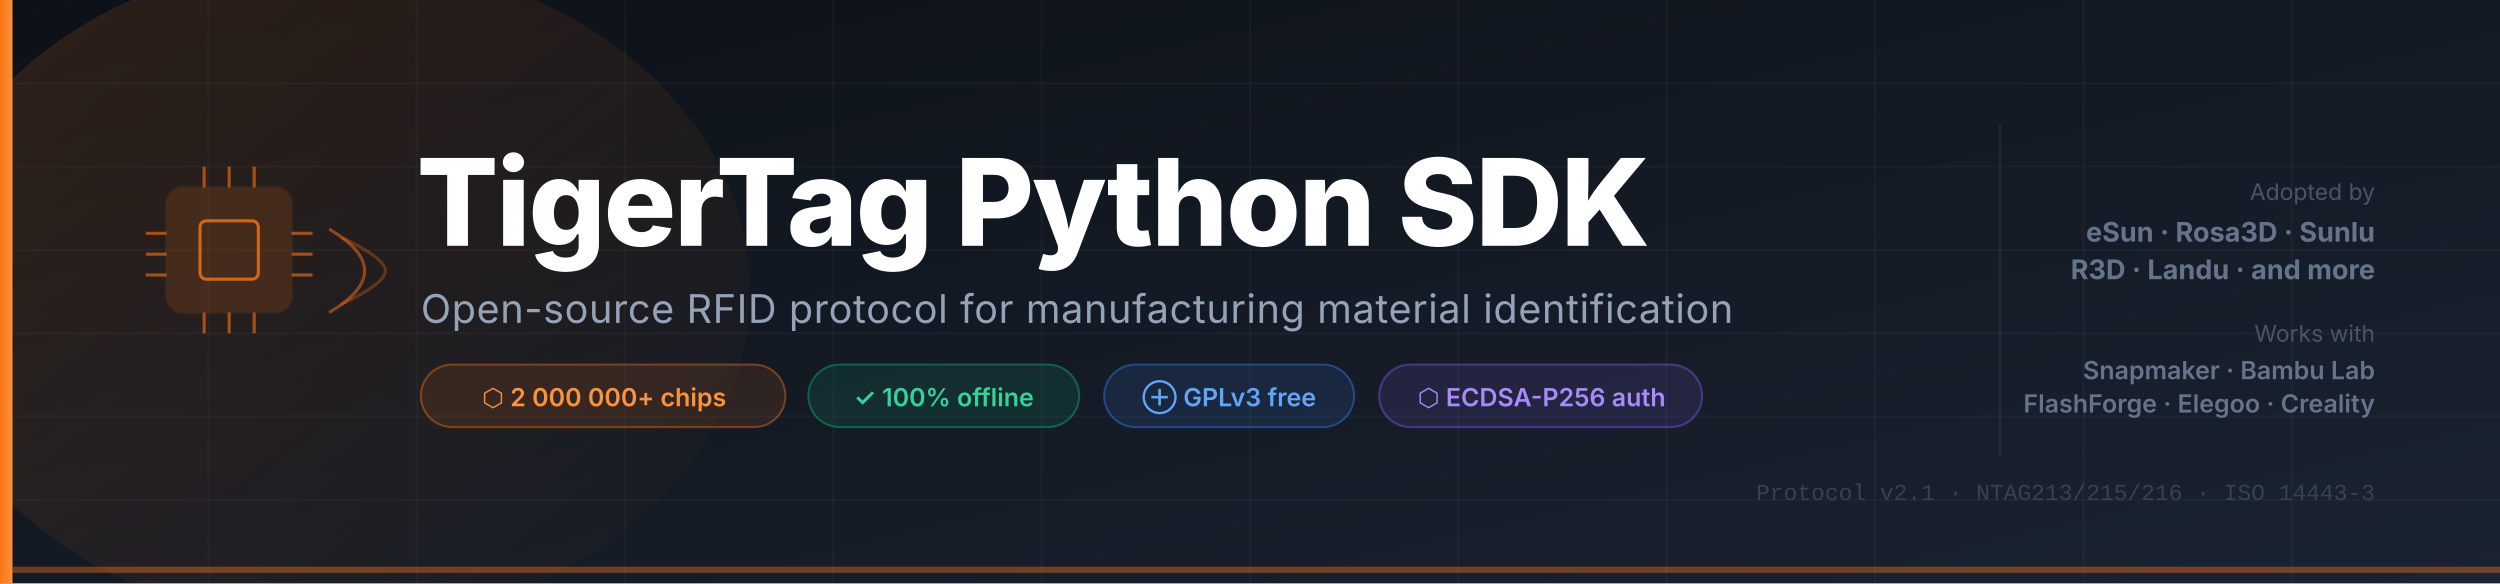
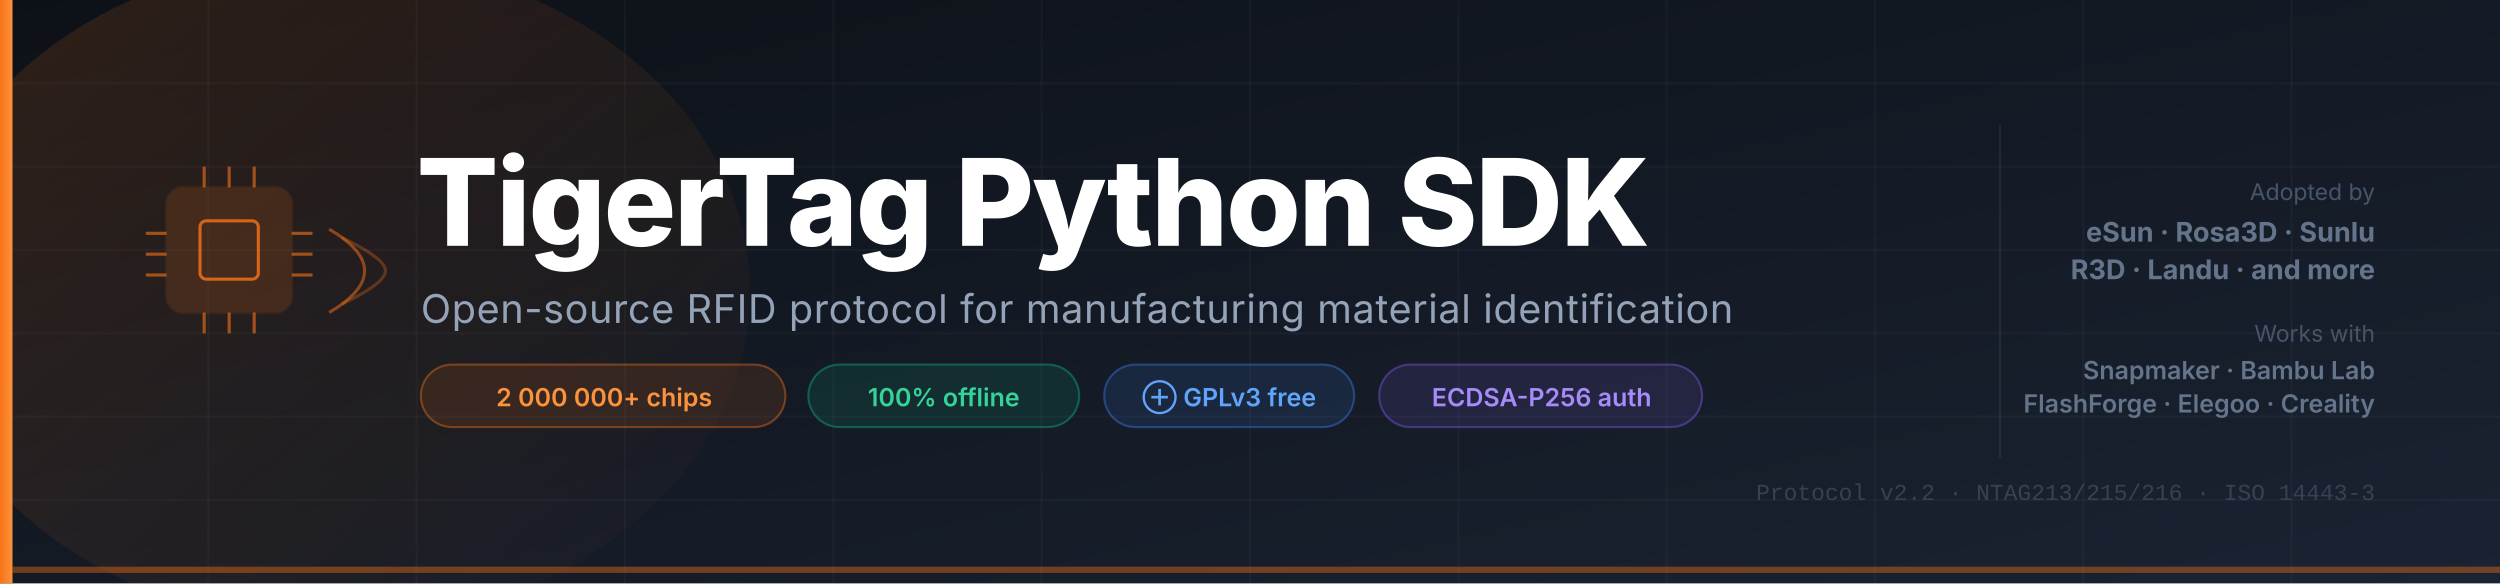
<svg xmlns="http://www.w3.org/2000/svg" viewBox="0 0 1200 280" width="1200">
  <defs>
    <linearGradient id="bg" x1="0%" y1="0%" x2="100%" y2="100%">
      <stop offset="0%" stop-color="#0d1117" />
      <stop offset="100%" stop-color="#1a2332" />
    </linearGradient>
    <linearGradient id="accent" x1="0%" y1="0%" x2="100%" y2="0%">
      <stop offset="0%" stop-color="#f97316" />
      <stop offset="100%" stop-color="#fb923c" />
    </linearGradient>
    <linearGradient id="glow" x1="0%" y1="0%" x2="100%" y2="100%">
      <stop offset="0%" stop-color="#f97316" stop-opacity="0.15" />
      <stop offset="100%" stop-color="#f97316" stop-opacity="0" />
    </linearGradient>
  </defs>
  <rect width="1200" height="280" fill="url(#bg)" />
  <g stroke="#ffffff" stroke-opacity="0.03" stroke-width="1">
    <line x1="0" y1="40" x2="1200" y2="40" />
    <line x1="0" y1="80" x2="1200" y2="80" />
    <line x1="0" y1="120" x2="1200" y2="120" />
    <line x1="0" y1="160" x2="1200" y2="160" />
    <line x1="0" y1="200" x2="1200" y2="200" />
    <line x1="0" y1="240" x2="1200" y2="240" />
    <line x1="100" y1="0" x2="100" y2="280" />
    <line x1="200" y1="0" x2="200" y2="280" />
    <line x1="300" y1="0" x2="300" y2="280" />
    <line x1="400" y1="0" x2="400" y2="280" />
    <line x1="500" y1="0" x2="500" y2="280" />
    <line x1="600" y1="0" x2="600" y2="280" />
    <line x1="700" y1="0" x2="700" y2="280" />
    <line x1="800" y1="0" x2="800" y2="280" />
    <line x1="900" y1="0" x2="900" y2="280" />
    <line x1="1000" y1="0" x2="1000" y2="280" />
    <line x1="1100" y1="0" x2="1100" y2="280" />
  </g>
  <ellipse cx="160" cy="140" rx="200" ry="160" fill="url(#glow)" />
  <rect x="0" y="0" width="6" height="280" fill="url(#accent)" />
  <rect x="6" y="272" width="1194" height="3" fill="#f97316" opacity="0.4" />
  <g transform="translate(80, 90)">
    <rect x="0" y="0" width="60" height="60" rx="8" fill="#f97316" opacity="0.15" stroke="#f97316" stroke-width="1.5" stroke-opacity="0.6" />
    <rect x="16" y="16" width="28" height="28" rx="3" fill="none" stroke="#f97316" stroke-width="1.5" stroke-opacity="0.8" />
    <line x1="0" y1="22" x2="-10" y2="22" stroke="#f97316" stroke-width="1.5" stroke-opacity="0.6" />
    <line x1="0" y1="32" x2="-10" y2="32" stroke="#f97316" stroke-width="1.5" stroke-opacity="0.6" />
    <line x1="0" y1="42" x2="-10" y2="42" stroke="#f97316" stroke-width="1.5" stroke-opacity="0.6" />
    <line x1="60" y1="22" x2="70" y2="22" stroke="#f97316" stroke-width="1.5" stroke-opacity="0.6" />
    <line x1="60" y1="32" x2="70" y2="32" stroke="#f97316" stroke-width="1.5" stroke-opacity="0.6" />
    <line x1="60" y1="42" x2="70" y2="42" stroke="#f97316" stroke-width="1.5" stroke-opacity="0.6" />
    <line x1="18" y1="0" x2="18" y2="-10" stroke="#f97316" stroke-width="1.5" stroke-opacity="0.6" />
    <line x1="30" y1="0" x2="30" y2="-10" stroke="#f97316" stroke-width="1.5" stroke-opacity="0.6" />
    <line x1="42" y1="0" x2="42" y2="-10" stroke="#f97316" stroke-width="1.5" stroke-opacity="0.6" />
    <line x1="18" y1="60" x2="18" y2="70" stroke="#f97316" stroke-width="1.5" stroke-opacity="0.6" />
    <line x1="30" y1="60" x2="30" y2="70" stroke="#f97316" stroke-width="1.5" stroke-opacity="0.6" />
    <line x1="42" y1="60" x2="42" y2="70" stroke="#f97316" stroke-width="1.5" stroke-opacity="0.6" />
    <path d="M 78 20 Q 95 30 95 40 Q 95 50 78 60" fill="none" stroke="#f97316" stroke-width="1.5" stroke-opacity="0.5" />
    <path d="M 84 24 Q 105 34 105 40 Q 105 46 84 56" fill="none" stroke="#f97316" stroke-width="1.5" stroke-opacity="0.3" />
  </g>
  <text x="200" y="118" font-family="system-ui,-apple-system,'Segoe UI',sans-serif" font-size="58" font-weight="800" fill="#ffffff" letter-spacing="-1">TigerTag Python SDK</text>
  <text x="202" y="155" font-family="system-ui,-apple-system,'Segoe UI',sans-serif" font-size="19" fill="#94a3b8" letter-spacing="0.3">
    Open-source RFID protocol for manufacturing material identification
  </text>
  <rect x="202" y="175" width="175" height="30" rx="15" fill="#f97316" fill-opacity="0.12" stroke="#f97316" stroke-width="1" stroke-opacity="0.4" />
-   <text x="290" y="195" text-anchor="middle" font-family="system-ui,-apple-system,sans-serif" font-size="12" font-weight="600" fill="#fb923c">⬡ 2 000 000+ chips</text>
+   <text x="290" y="195" text-anchor="middle" font-family="system-ui,-apple-system,sans-serif" font-size="12" font-weight="600" fill="#fb923c">2 000 000+ chips</text>
  <rect x="388" y="175" width="130" height="30" rx="15" fill="#10b981" fill-opacity="0.12" stroke="#10b981" stroke-width="1" stroke-opacity="0.4" />
-   <text x="453" y="195" text-anchor="middle" font-family="system-ui,-apple-system,sans-serif" font-size="12" font-weight="600" fill="#34d399">✓ 100% offline</text>
+   <text x="453" y="195" text-anchor="middle" font-family="system-ui,-apple-system,sans-serif" font-size="12" font-weight="600" fill="#34d399">100% offline</text>
  <rect x="530" y="175" width="120" height="30" rx="15" fill="#3b82f6" fill-opacity="0.12" stroke="#3b82f6" stroke-width="1" stroke-opacity="0.4" />
  <text x="590" y="195" text-anchor="middle" font-family="system-ui,-apple-system,sans-serif" font-size="12" font-weight="600" fill="#60a5fa">⊕ GPLv3 free</text>
  <rect x="662" y="175" width="155" height="30" rx="15" fill="#8b5cf6" fill-opacity="0.12" stroke="#8b5cf6" stroke-width="1" stroke-opacity="0.4" />
-   <text x="740" y="195" text-anchor="middle" font-family="system-ui,-apple-system,sans-serif" font-size="12" font-weight="600" fill="#a78bfa">⬡ ECDSA-P256 auth</text>
+   <text x="740" y="195" text-anchor="middle" font-family="system-ui,-apple-system,sans-serif" font-size="12" font-weight="600" fill="#a78bfa">ECDSA-P256 auth</text>
  <text x="1140" y="96" text-anchor="end" font-family="system-ui,-apple-system,sans-serif" font-size="11" fill="#475569">Adopted by</text>
  <text x="1140" y="116" text-anchor="end" font-family="system-ui,-apple-system,sans-serif" font-size="13" font-weight="700" fill="#64748b">eSun · Rosa3D · Sunlu</text>
  <text x="1140" y="134" text-anchor="end" font-family="system-ui,-apple-system,sans-serif" font-size="13" font-weight="700" fill="#64748b">R3D · Landu · and more</text>
  <text x="1140" y="164" text-anchor="end" font-family="system-ui,-apple-system,sans-serif" font-size="11" fill="#475569">Works with</text>
  <text x="1140" y="182" text-anchor="end" font-family="system-ui,-apple-system,sans-serif" font-size="12" font-weight="600" fill="#64748b">Snapmaker · Bambu Lab</text>
  <text x="1140" y="198" text-anchor="end" font-family="system-ui,-apple-system,sans-serif" font-size="12" font-weight="600" fill="#64748b">FlashForge · Elegoo · Creality</text>
  <line x1="960" y1="60" x2="960" y2="220" stroke="#ffffff" stroke-opacity="0.06" stroke-width="1" />
-   <text x="1140" y="240" text-anchor="end" font-family="'Courier New',Courier,monospace" font-size="11" fill="#374151">Protocol v2.1 · NTAG213/215/216 · ISO 14443-3</text>
+   <text x="1140" y="240" text-anchor="end" font-family="'Courier New',Courier,monospace" font-size="11" fill="#374151">Protocol v2.2 · NTAG213/215/216 · ISO 14443-3</text>
</svg>
